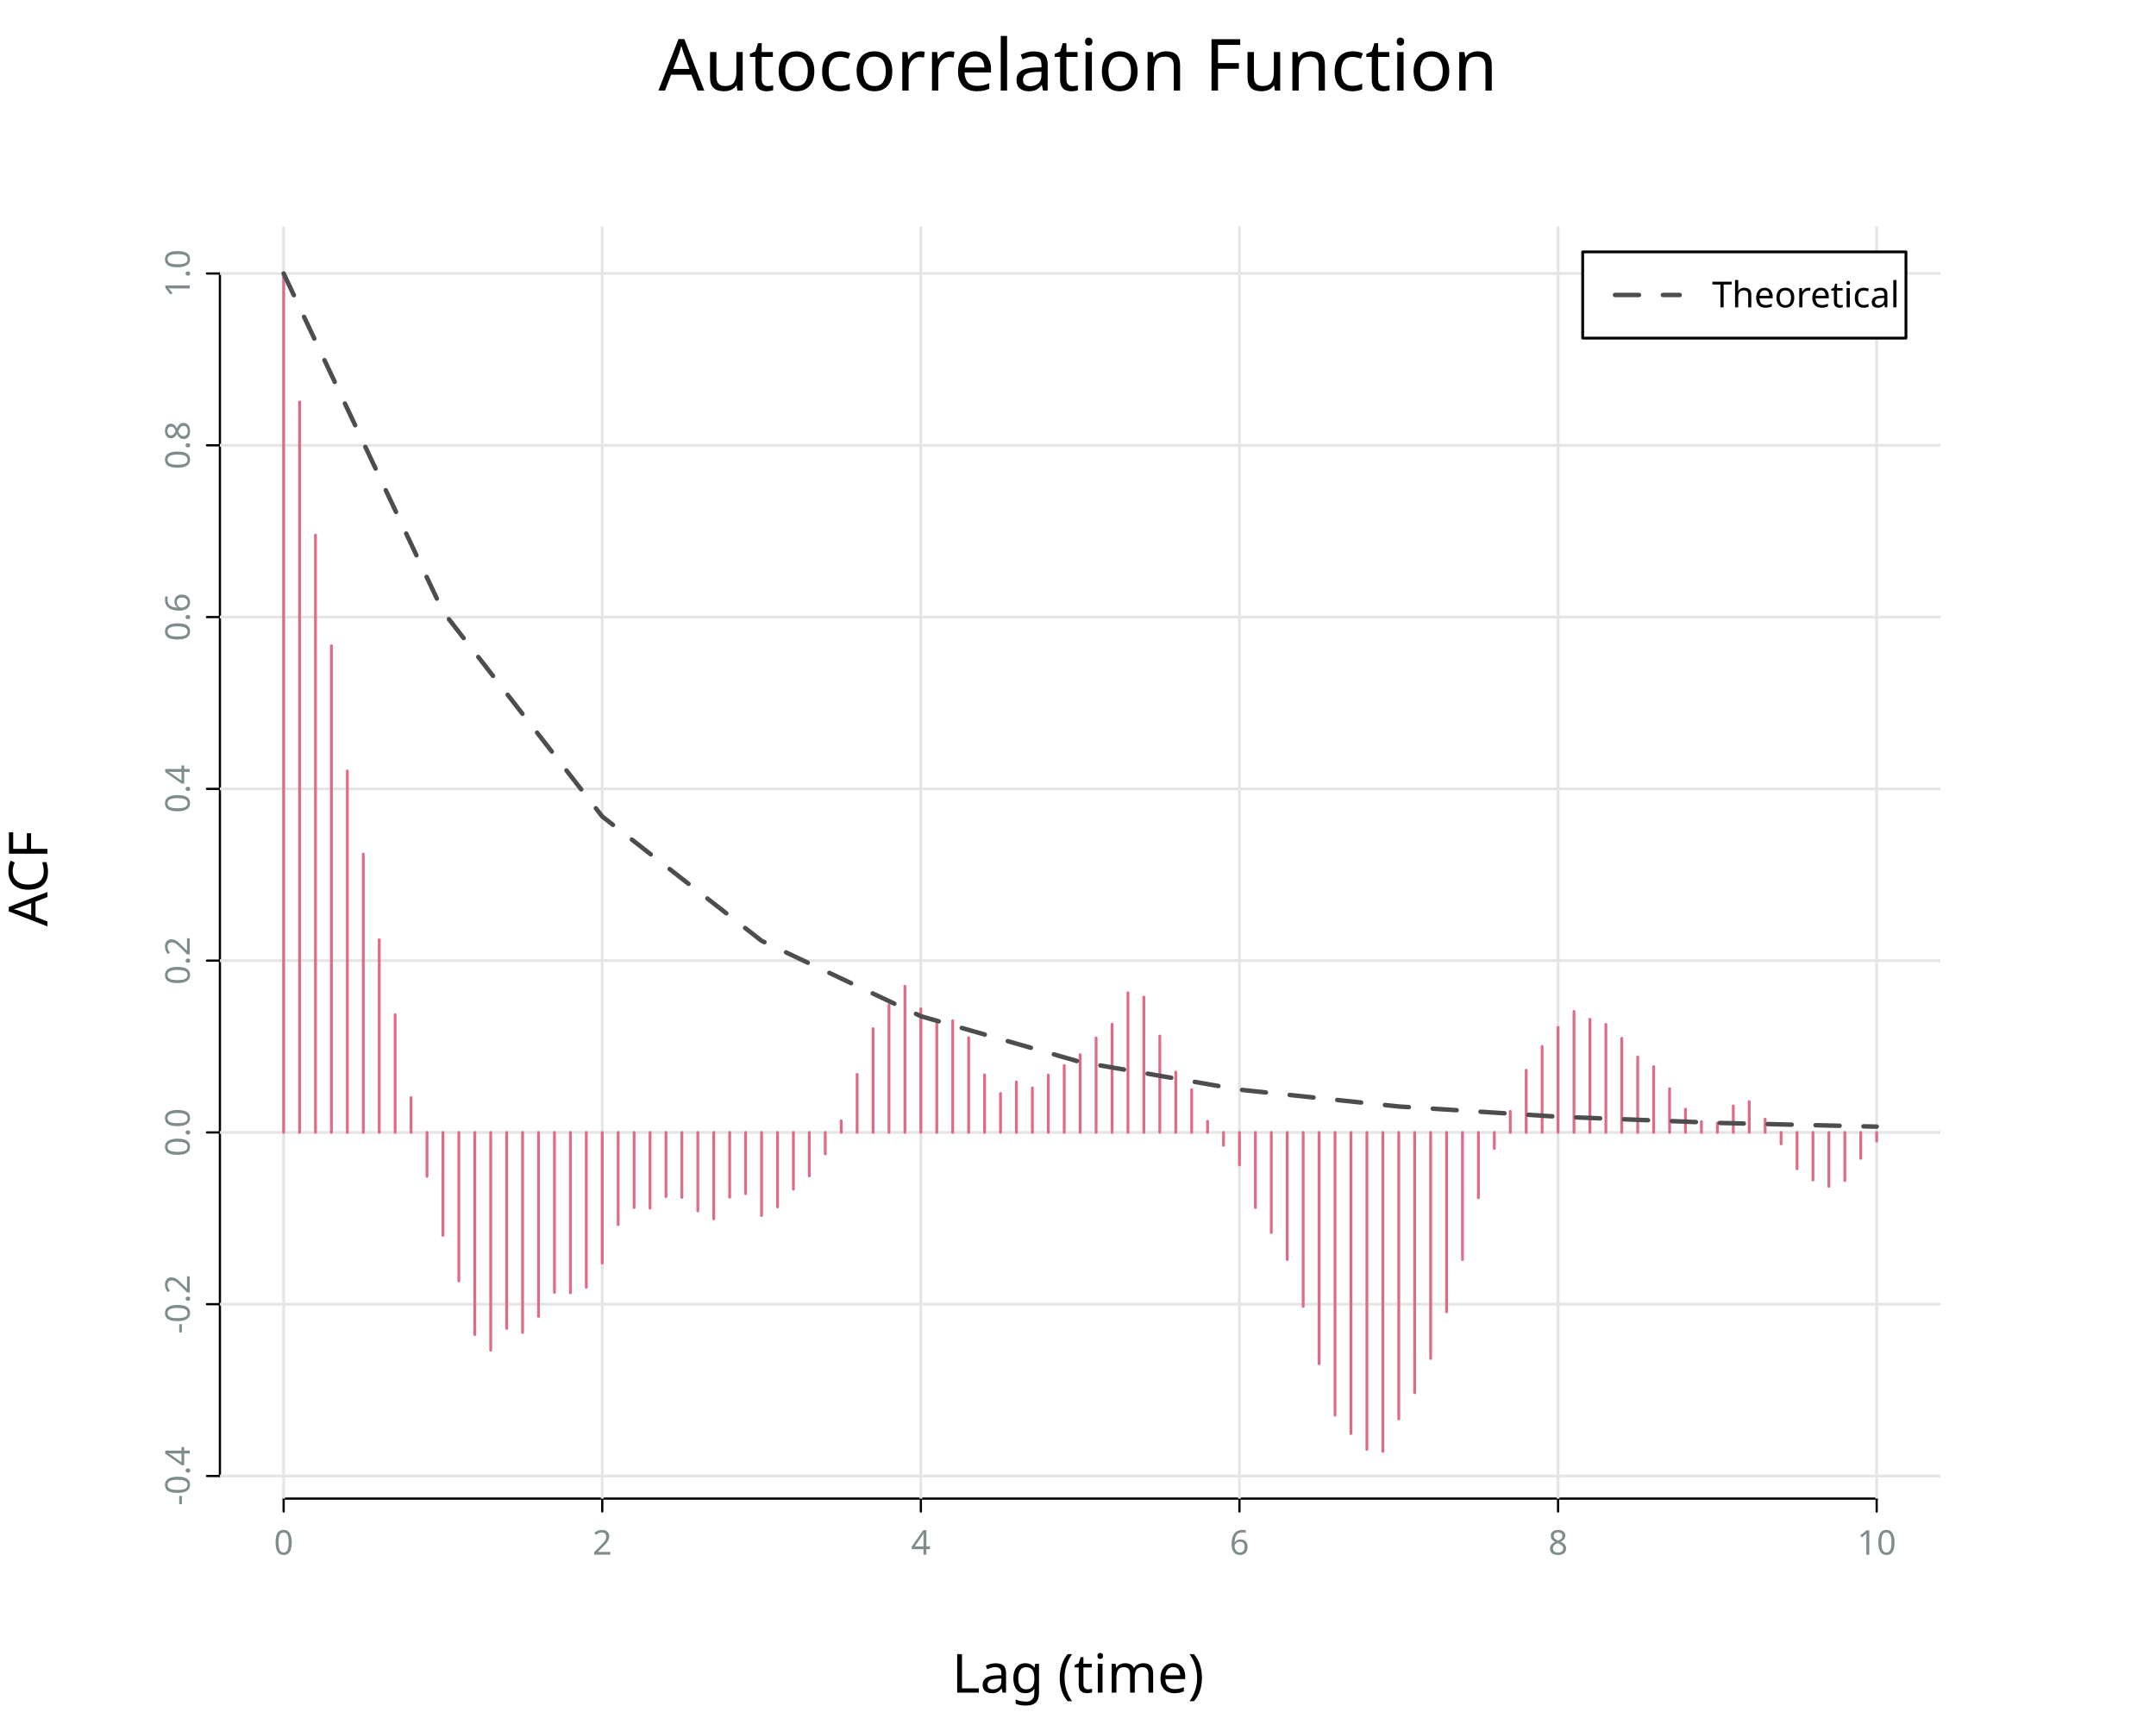
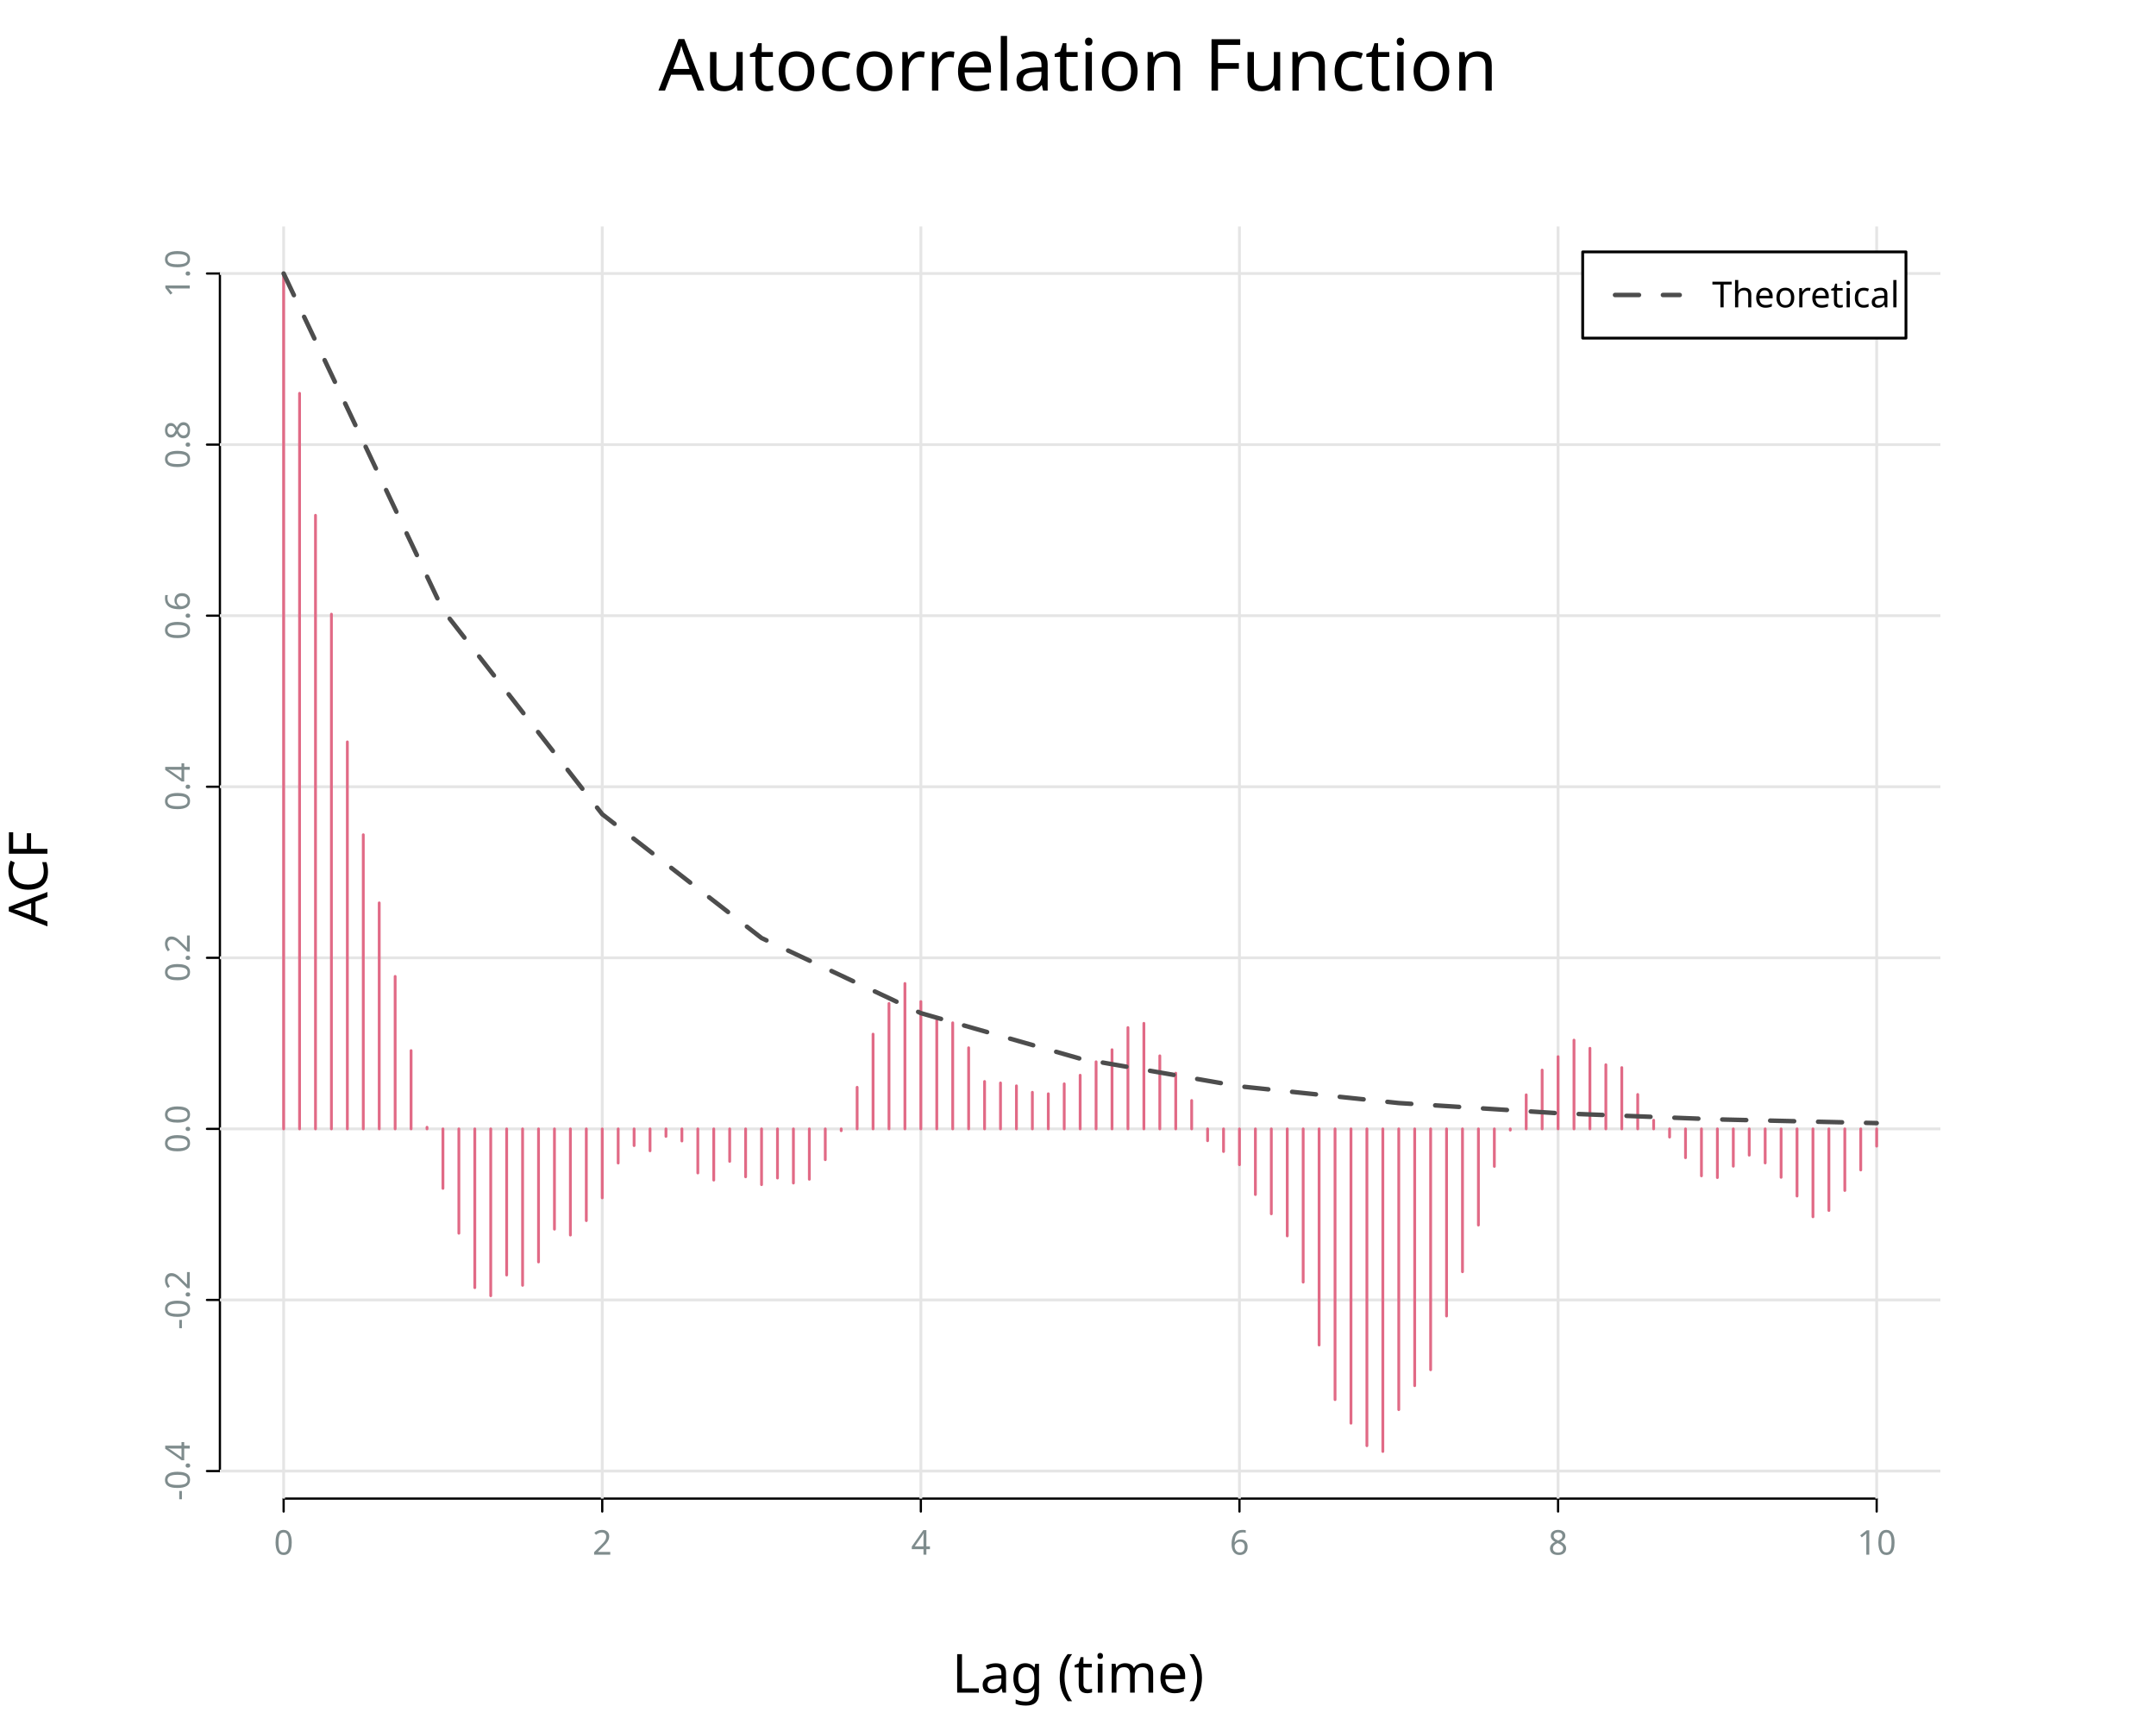
<svg xmlns="http://www.w3.org/2000/svg" class="svglite" data-engine-version="2.0" width="720.00pt" height="576.00pt" viewBox="0 0 720.00 576.00">
  <defs>
    <style type="text/css">
    .svglite line, .svglite polyline, .svglite polygon, .svglite path, .svglite rect, .svglite circle {
      fill: none;
      stroke: #000000;
      stroke-linecap: round;
      stroke-linejoin: round;
      stroke-miterlimit: 10.00;
    }
  </style>
  </defs>
  <rect width="100%" height="100%" style="stroke: none; fill: #FFFFFF;" />
  <defs>
    <clipPath id="cpMC4wMHw3MjAuMDB8MC4wMHw1NzYuMDA=">
      <rect x="0.00" y="0.00" width="720.00" height="576.00" />
    </clipPath>
  </defs>
  <g clip-path="url(#cpMC4wMHw3MjAuMDB8MC4wMHw1NzYuMDA=)">
    <line x1="94.72" y1="500.40" x2="626.72" y2="500.40" style="stroke-width: 0.75;" />
    <line x1="94.72" y1="500.40" x2="94.72" y2="504.72" style="stroke-width: 0.75;" />
    <line x1="201.12" y1="500.40" x2="201.12" y2="504.72" style="stroke-width: 0.75;" />
    <line x1="307.52" y1="500.40" x2="307.52" y2="504.72" style="stroke-width: 0.75;" />
    <line x1="413.92" y1="500.40" x2="413.92" y2="504.72" style="stroke-width: 0.75;" />
    <line x1="520.32" y1="500.40" x2="520.32" y2="504.72" style="stroke-width: 0.75;" />
    <line x1="626.72" y1="500.40" x2="626.72" y2="504.72" style="stroke-width: 0.75;" />
    <text x="94.72" y="519.12" text-anchor="middle" style="font-size: 11.40px; fill: #7F8C8D; font-family: sans;" textLength="6.34px" lengthAdjust="spacingAndGlyphs">0</text>
    <text x="201.12" y="519.12" text-anchor="middle" style="font-size: 11.40px; fill: #7F8C8D; font-family: sans;" textLength="6.34px" lengthAdjust="spacingAndGlyphs">2</text>
    <text x="307.52" y="519.12" text-anchor="middle" style="font-size: 11.40px; fill: #7F8C8D; font-family: sans;" textLength="6.34px" lengthAdjust="spacingAndGlyphs">4</text>
    <text x="413.92" y="519.12" text-anchor="middle" style="font-size: 11.40px; fill: #7F8C8D; font-family: sans;" textLength="6.34px" lengthAdjust="spacingAndGlyphs">6</text>
    <text x="520.32" y="519.12" text-anchor="middle" style="font-size: 11.40px; fill: #7F8C8D; font-family: sans;" textLength="6.34px" lengthAdjust="spacingAndGlyphs">8</text>
    <text x="626.72" y="519.12" text-anchor="middle" style="font-size: 11.40px; fill: #7F8C8D; font-family: sans;" textLength="12.68px" lengthAdjust="spacingAndGlyphs">10</text>
-     <line x1="73.44" y1="492.85" x2="73.44" y2="91.33" style="stroke-width: 0.75;" />
-     <line x1="73.44" y1="492.85" x2="69.12" y2="492.85" style="stroke-width: 0.75;" />
-     <line x1="73.44" y1="435.49" x2="69.12" y2="435.49" style="stroke-width: 0.75;" />
-     <line x1="73.44" y1="378.13" x2="69.12" y2="378.13" style="stroke-width: 0.75;" />
-     <line x1="73.44" y1="320.77" x2="69.12" y2="320.77" style="stroke-width: 0.75;" />
-     <line x1="73.44" y1="263.41" x2="69.12" y2="263.41" style="stroke-width: 0.75;" />
-     <line x1="73.44" y1="206.05" x2="69.12" y2="206.05" style="stroke-width: 0.75;" />
-     <line x1="73.44" y1="148.69" x2="69.12" y2="148.69" style="stroke-width: 0.75;" />
+     <line x1="73.44" y1="491.20" x2="73.44" y2="91.33" style="stroke-width: 0.75;" />
+     <line x1="73.44" y1="491.20" x2="69.12" y2="491.20" style="stroke-width: 0.75;" />
+     <line x1="73.44" y1="434.07" x2="69.12" y2="434.07" style="stroke-width: 0.75;" />
+     <line x1="73.44" y1="376.95" x2="69.12" y2="376.95" style="stroke-width: 0.75;" />
+     <line x1="73.44" y1="319.83" x2="69.12" y2="319.83" style="stroke-width: 0.75;" />
+     <line x1="73.44" y1="262.70" x2="69.12" y2="262.70" style="stroke-width: 0.75;" />
+     <line x1="73.44" y1="205.58" x2="69.12" y2="205.58" style="stroke-width: 0.75;" />
+     <line x1="73.44" y1="148.46" x2="69.12" y2="148.46" style="stroke-width: 0.75;" />
    <line x1="73.44" y1="91.33" x2="69.12" y2="91.33" style="stroke-width: 0.75;" />
-     <text transform="translate(63.36,492.85) rotate(-90)" text-anchor="middle" style="font-size: 11.40px; fill: #7F8C8D; font-family: sans;" textLength="19.64px" lengthAdjust="spacingAndGlyphs">-0.4</text>
-     <text transform="translate(63.36,435.49) rotate(-90)" text-anchor="middle" style="font-size: 11.40px; fill: #7F8C8D; font-family: sans;" textLength="19.64px" lengthAdjust="spacingAndGlyphs">-0.2</text>
-     <text transform="translate(63.36,378.13) rotate(-90)" text-anchor="middle" style="font-size: 11.40px; fill: #7F8C8D; font-family: sans;" textLength="15.85px" lengthAdjust="spacingAndGlyphs">0.0</text>
-     <text transform="translate(63.36,320.77) rotate(-90)" text-anchor="middle" style="font-size: 11.40px; fill: #7F8C8D; font-family: sans;" textLength="15.85px" lengthAdjust="spacingAndGlyphs">0.2</text>
-     <text transform="translate(63.36,263.41) rotate(-90)" text-anchor="middle" style="font-size: 11.40px; fill: #7F8C8D; font-family: sans;" textLength="15.85px" lengthAdjust="spacingAndGlyphs">0.4</text>
-     <text transform="translate(63.36,206.05) rotate(-90)" text-anchor="middle" style="font-size: 11.40px; fill: #7F8C8D; font-family: sans;" textLength="15.85px" lengthAdjust="spacingAndGlyphs">0.6</text>
-     <text transform="translate(63.36,148.69) rotate(-90)" text-anchor="middle" style="font-size: 11.40px; fill: #7F8C8D; font-family: sans;" textLength="15.85px" lengthAdjust="spacingAndGlyphs">0.8</text>
+     <text transform="translate(63.36,491.20) rotate(-90)" text-anchor="middle" style="font-size: 11.40px; fill: #7F8C8D; font-family: sans;" textLength="19.64px" lengthAdjust="spacingAndGlyphs">-0.4</text>
+     <text transform="translate(63.36,434.07) rotate(-90)" text-anchor="middle" style="font-size: 11.40px; fill: #7F8C8D; font-family: sans;" textLength="19.64px" lengthAdjust="spacingAndGlyphs">-0.2</text>
+     <text transform="translate(63.36,376.95) rotate(-90)" text-anchor="middle" style="font-size: 11.40px; fill: #7F8C8D; font-family: sans;" textLength="15.85px" lengthAdjust="spacingAndGlyphs">0.0</text>
+     <text transform="translate(63.36,319.83) rotate(-90)" text-anchor="middle" style="font-size: 11.40px; fill: #7F8C8D; font-family: sans;" textLength="15.85px" lengthAdjust="spacingAndGlyphs">0.2</text>
+     <text transform="translate(63.36,262.70) rotate(-90)" text-anchor="middle" style="font-size: 11.40px; fill: #7F8C8D; font-family: sans;" textLength="15.85px" lengthAdjust="spacingAndGlyphs">0.4</text>
+     <text transform="translate(63.36,205.58) rotate(-90)" text-anchor="middle" style="font-size: 11.40px; fill: #7F8C8D; font-family: sans;" textLength="15.85px" lengthAdjust="spacingAndGlyphs">0.6</text>
+     <text transform="translate(63.36,148.46) rotate(-90)" text-anchor="middle" style="font-size: 11.40px; fill: #7F8C8D; font-family: sans;" textLength="15.85px" lengthAdjust="spacingAndGlyphs">0.8</text>
    <text transform="translate(63.36,91.33) rotate(-90)" text-anchor="middle" style="font-size: 11.40px; fill: #7F8C8D; font-family: sans;" textLength="15.85px" lengthAdjust="spacingAndGlyphs">1.0</text>
  </g>
  <defs>
    <clipPath id="cpNzMuNDR8NjQ4LjAwfDc1LjYwfDUwMC40MA==">
      <rect x="73.44" y="75.60" width="574.56" height="424.80" />
    </clipPath>
  </defs>
  <g clip-path="url(#cpNzMuNDR8NjQ4LjAwfDc1LjYwfDUwMC40MA==)">
-     <line x1="73.44" y1="492.85" x2="648.00" y2="492.85" style="stroke-width: 0.94; stroke: #E5E5E5;" />
-     <line x1="73.44" y1="435.49" x2="648.00" y2="435.49" style="stroke-width: 0.94; stroke: #E5E5E5;" />
-     <line x1="73.44" y1="378.13" x2="648.00" y2="378.13" style="stroke-width: 0.94; stroke: #E5E5E5;" />
-     <line x1="73.44" y1="320.77" x2="648.00" y2="320.77" style="stroke-width: 0.94; stroke: #E5E5E5;" />
-     <line x1="73.44" y1="263.41" x2="648.00" y2="263.41" style="stroke-width: 0.94; stroke: #E5E5E5;" />
-     <line x1="73.44" y1="206.05" x2="648.00" y2="206.05" style="stroke-width: 0.94; stroke: #E5E5E5;" />
-     <line x1="73.44" y1="148.69" x2="648.00" y2="148.69" style="stroke-width: 0.94; stroke: #E5E5E5;" />
+     <line x1="73.44" y1="491.20" x2="648.00" y2="491.20" style="stroke-width: 0.94; stroke: #E5E5E5;" />
+     <line x1="73.44" y1="434.07" x2="648.00" y2="434.07" style="stroke-width: 0.94; stroke: #E5E5E5;" />
+     <line x1="73.44" y1="376.95" x2="648.00" y2="376.95" style="stroke-width: 0.94; stroke: #E5E5E5;" />
+     <line x1="73.44" y1="319.83" x2="648.00" y2="319.83" style="stroke-width: 0.94; stroke: #E5E5E5;" />
+     <line x1="73.44" y1="262.70" x2="648.00" y2="262.70" style="stroke-width: 0.94; stroke: #E5E5E5;" />
+     <line x1="73.44" y1="205.58" x2="648.00" y2="205.58" style="stroke-width: 0.94; stroke: #E5E5E5;" />
+     <line x1="73.44" y1="148.46" x2="648.00" y2="148.46" style="stroke-width: 0.94; stroke: #E5E5E5;" />
    <line x1="73.44" y1="91.33" x2="648.00" y2="91.33" style="stroke-width: 0.94; stroke: #E5E5E5;" />
    <line x1="94.72" y1="500.40" x2="94.72" y2="75.60" style="stroke-width: 0.94; stroke: #E5E5E5;" />
    <line x1="201.12" y1="500.40" x2="201.12" y2="75.60" style="stroke-width: 0.94; stroke: #E5E5E5;" />
    <line x1="307.52" y1="500.40" x2="307.52" y2="75.60" style="stroke-width: 0.94; stroke: #E5E5E5;" />
    <line x1="413.92" y1="500.40" x2="413.92" y2="75.60" style="stroke-width: 0.94; stroke: #E5E5E5;" />
    <line x1="520.32" y1="500.40" x2="520.32" y2="75.60" style="stroke-width: 0.94; stroke: #E5E5E5;" />
    <line x1="626.72" y1="500.40" x2="626.72" y2="75.60" style="stroke-width: 0.94; stroke: #E5E5E5;" />
-     <line x1="94.72" y1="378.13" x2="94.72" y2="91.33" style="stroke-width: 0.94; stroke: #E16A86;" />
-     <line x1="100.04" y1="378.13" x2="100.04" y2="134.22" style="stroke-width: 0.94; stroke: #E16A86;" />
-     <line x1="105.36" y1="378.13" x2="105.36" y2="178.68" style="stroke-width: 0.94; stroke: #E16A86;" />
-     <line x1="110.68" y1="378.13" x2="110.68" y2="215.60" style="stroke-width: 0.94; stroke: #E16A86;" />
-     <line x1="116.00" y1="378.13" x2="116.00" y2="257.41" style="stroke-width: 0.94; stroke: #E16A86;" />
-     <line x1="121.32" y1="378.13" x2="121.32" y2="285.18" style="stroke-width: 0.94; stroke: #E16A86;" />
-     <line x1="126.64" y1="378.13" x2="126.64" y2="313.77" style="stroke-width: 0.94; stroke: #E16A86;" />
-     <line x1="131.96" y1="378.13" x2="131.96" y2="338.82" style="stroke-width: 0.94; stroke: #E16A86;" />
-     <line x1="137.28" y1="378.13" x2="137.28" y2="366.51" style="stroke-width: 0.94; stroke: #E16A86;" />
-     <line x1="142.60" y1="378.13" x2="142.60" y2="392.81" style="stroke-width: 0.94; stroke: #E16A86;" />
-     <line x1="147.92" y1="378.13" x2="147.92" y2="412.52" style="stroke-width: 0.94; stroke: #E16A86;" />
-     <line x1="153.24" y1="378.13" x2="153.24" y2="427.73" style="stroke-width: 0.94; stroke: #E16A86;" />
-     <line x1="158.56" y1="378.13" x2="158.56" y2="445.65" style="stroke-width: 0.94; stroke: #E16A86;" />
-     <line x1="163.88" y1="378.13" x2="163.88" y2="450.86" style="stroke-width: 0.94; stroke: #E16A86;" />
-     <line x1="169.20" y1="378.13" x2="169.20" y2="443.60" style="stroke-width: 0.94; stroke: #E16A86;" />
-     <line x1="174.52" y1="378.13" x2="174.52" y2="444.95" style="stroke-width: 0.94; stroke: #E16A86;" />
-     <line x1="179.84" y1="378.13" x2="179.84" y2="439.58" style="stroke-width: 0.94; stroke: #E16A86;" />
-     <line x1="185.16" y1="378.13" x2="185.16" y2="431.57" style="stroke-width: 0.94; stroke: #E16A86;" />
-     <line x1="190.48" y1="378.13" x2="190.48" y2="431.69" style="stroke-width: 0.94; stroke: #E16A86;" />
-     <line x1="195.80" y1="378.13" x2="195.80" y2="429.87" style="stroke-width: 0.94; stroke: #E16A86;" />
-     <line x1="201.12" y1="378.13" x2="201.12" y2="421.80" style="stroke-width: 0.94; stroke: #E16A86;" />
-     <line x1="206.44" y1="378.13" x2="206.44" y2="408.91" style="stroke-width: 0.94; stroke: #E16A86;" />
-     <line x1="211.76" y1="378.13" x2="211.76" y2="403.23" style="stroke-width: 0.94; stroke: #E16A86;" />
-     <line x1="217.08" y1="378.13" x2="217.08" y2="403.42" style="stroke-width: 0.94; stroke: #E16A86;" />
-     <line x1="222.40" y1="378.13" x2="222.40" y2="399.59" style="stroke-width: 0.94; stroke: #E16A86;" />
-     <line x1="227.72" y1="378.13" x2="227.72" y2="399.84" style="stroke-width: 0.94; stroke: #E16A86;" />
-     <line x1="233.04" y1="378.13" x2="233.04" y2="404.37" style="stroke-width: 0.94; stroke: #E16A86;" />
-     <line x1="238.36" y1="378.13" x2="238.36" y2="406.99" style="stroke-width: 0.94; stroke: #E16A86;" />
-     <line x1="243.68" y1="378.13" x2="243.68" y2="399.79" style="stroke-width: 0.94; stroke: #E16A86;" />
-     <line x1="249.00" y1="378.13" x2="249.00" y2="398.60" style="stroke-width: 0.94; stroke: #E16A86;" />
-     <line x1="254.32" y1="378.13" x2="254.32" y2="405.90" style="stroke-width: 0.94; stroke: #E16A86;" />
-     <line x1="259.64" y1="378.13" x2="259.64" y2="403.02" style="stroke-width: 0.94; stroke: #E16A86;" />
-     <line x1="264.96" y1="378.13" x2="264.96" y2="397.12" style="stroke-width: 0.94; stroke: #E16A86;" />
-     <line x1="270.28" y1="378.13" x2="270.28" y2="392.65" style="stroke-width: 0.94; stroke: #E16A86;" />
-     <line x1="275.60" y1="378.13" x2="275.60" y2="385.32" style="stroke-width: 0.94; stroke: #E16A86;" />
-     <line x1="280.92" y1="378.13" x2="280.92" y2="374.23" style="stroke-width: 0.94; stroke: #E16A86;" />
-     <line x1="286.24" y1="378.13" x2="286.24" y2="358.75" style="stroke-width: 0.94; stroke: #E16A86;" />
-     <line x1="291.56" y1="378.13" x2="291.56" y2="343.48" style="stroke-width: 0.94; stroke: #E16A86;" />
-     <line x1="296.88" y1="378.13" x2="296.88" y2="335.57" style="stroke-width: 0.94; stroke: #E16A86;" />
-     <line x1="302.20" y1="378.13" x2="302.20" y2="329.33" style="stroke-width: 0.94; stroke: #E16A86;" />
-     <line x1="307.52" y1="378.13" x2="307.52" y2="336.83" style="stroke-width: 0.94; stroke: #E16A86;" />
-     <line x1="312.84" y1="378.13" x2="312.84" y2="340.74" style="stroke-width: 0.94; stroke: #E16A86;" />
-     <line x1="318.16" y1="378.13" x2="318.16" y2="340.81" style="stroke-width: 0.94; stroke: #E16A86;" />
-     <line x1="323.48" y1="378.13" x2="323.48" y2="346.47" style="stroke-width: 0.94; stroke: #E16A86;" />
-     <line x1="328.80" y1="378.13" x2="328.80" y2="358.90" style="stroke-width: 0.94; stroke: #E16A86;" />
-     <line x1="334.12" y1="378.13" x2="334.12" y2="365.11" style="stroke-width: 0.94; stroke: #E16A86;" />
-     <line x1="339.44" y1="378.13" x2="339.44" y2="361.25" style="stroke-width: 0.94; stroke: #E16A86;" />
-     <line x1="344.76" y1="378.13" x2="344.76" y2="363.24" style="stroke-width: 0.94; stroke: #E16A86;" />
-     <line x1="350.08" y1="378.13" x2="350.08" y2="358.97" style="stroke-width: 0.94; stroke: #E16A86;" />
-     <line x1="355.40" y1="378.13" x2="355.40" y2="355.77" style="stroke-width: 0.94; stroke: #E16A86;" />
-     <line x1="360.72" y1="378.13" x2="360.72" y2="352.16" style="stroke-width: 0.94; stroke: #E16A86;" />
-     <line x1="366.04" y1="378.13" x2="366.04" y2="346.56" style="stroke-width: 0.94; stroke: #E16A86;" />
-     <line x1="371.36" y1="378.13" x2="371.36" y2="341.97" style="stroke-width: 0.94; stroke: #E16A86;" />
-     <line x1="376.68" y1="378.13" x2="376.68" y2="331.50" style="stroke-width: 0.94; stroke: #E16A86;" />
-     <line x1="382.00" y1="378.13" x2="382.00" y2="332.94" style="stroke-width: 0.94; stroke: #E16A86;" />
-     <line x1="387.32" y1="378.13" x2="387.32" y2="345.94" style="stroke-width: 0.94; stroke: #E16A86;" />
-     <line x1="392.64" y1="378.13" x2="392.64" y2="357.98" style="stroke-width: 0.94; stroke: #E16A86;" />
-     <line x1="397.96" y1="378.13" x2="397.96" y2="363.86" style="stroke-width: 0.94; stroke: #E16A86;" />
-     <line x1="403.28" y1="378.13" x2="403.28" y2="374.37" style="stroke-width: 0.94; stroke: #E16A86;" />
-     <line x1="408.60" y1="378.13" x2="408.60" y2="382.46" style="stroke-width: 0.94; stroke: #E16A86;" />
-     <line x1="413.92" y1="378.13" x2="413.92" y2="389.01" style="stroke-width: 0.94; stroke: #E16A86;" />
-     <line x1="419.24" y1="378.13" x2="419.24" y2="403.21" style="stroke-width: 0.94; stroke: #E16A86;" />
-     <line x1="424.56" y1="378.13" x2="424.56" y2="411.59" style="stroke-width: 0.94; stroke: #E16A86;" />
-     <line x1="429.88" y1="378.13" x2="429.88" y2="420.60" style="stroke-width: 0.94; stroke: #E16A86;" />
-     <line x1="435.20" y1="378.13" x2="435.20" y2="436.25" style="stroke-width: 0.94; stroke: #E16A86;" />
-     <line x1="440.52" y1="378.13" x2="440.52" y2="455.39" style="stroke-width: 0.94; stroke: #E16A86;" />
-     <line x1="445.84" y1="378.13" x2="445.84" y2="472.57" style="stroke-width: 0.94; stroke: #E16A86;" />
-     <line x1="451.16" y1="378.13" x2="451.16" y2="478.69" style="stroke-width: 0.94; stroke: #E16A86;" />
-     <line x1="456.48" y1="378.13" x2="456.48" y2="483.97" style="stroke-width: 0.94; stroke: #E16A86;" />
-     <line x1="461.80" y1="378.13" x2="461.80" y2="484.67" style="stroke-width: 0.94; stroke: #E16A86;" />
-     <line x1="467.12" y1="378.13" x2="467.12" y2="473.80" style="stroke-width: 0.94; stroke: #E16A86;" />
-     <line x1="472.44" y1="378.13" x2="472.44" y2="465.04" style="stroke-width: 0.94; stroke: #E16A86;" />
-     <line x1="477.76" y1="378.13" x2="477.76" y2="453.61" style="stroke-width: 0.94; stroke: #E16A86;" />
-     <line x1="483.08" y1="378.13" x2="483.08" y2="438.05" style="stroke-width: 0.94; stroke: #E16A86;" />
-     <line x1="488.40" y1="378.13" x2="488.40" y2="420.59" style="stroke-width: 0.94; stroke: #E16A86;" />
-     <line x1="493.72" y1="378.13" x2="493.72" y2="399.95" style="stroke-width: 0.94; stroke: #E16A86;" />
-     <line x1="499.04" y1="378.13" x2="499.04" y2="383.50" style="stroke-width: 0.94; stroke: #E16A86;" />
-     <line x1="504.36" y1="378.13" x2="504.36" y2="371.09" style="stroke-width: 0.94; stroke: #E16A86;" />
-     <line x1="509.68" y1="378.13" x2="509.68" y2="357.36" style="stroke-width: 0.94; stroke: #E16A86;" />
-     <line x1="515.00" y1="378.13" x2="515.00" y2="349.41" style="stroke-width: 0.94; stroke: #E16A86;" />
-     <line x1="520.32" y1="378.13" x2="520.32" y2="343.06" style="stroke-width: 0.94; stroke: #E16A86;" />
-     <line x1="525.64" y1="378.13" x2="525.64" y2="337.71" style="stroke-width: 0.94; stroke: #E16A86;" />
-     <line x1="530.96" y1="378.13" x2="530.96" y2="340.35" style="stroke-width: 0.94; stroke: #E16A86;" />
-     <line x1="536.28" y1="378.13" x2="536.28" y2="342.05" style="stroke-width: 0.94; stroke: #E16A86;" />
-     <line x1="541.60" y1="378.13" x2="541.60" y2="346.70" style="stroke-width: 0.94; stroke: #E16A86;" />
-     <line x1="546.92" y1="378.13" x2="546.92" y2="352.90" style="stroke-width: 0.94; stroke: #E16A86;" />
-     <line x1="552.24" y1="378.13" x2="552.24" y2="356.17" style="stroke-width: 0.94; stroke: #E16A86;" />
-     <line x1="557.56" y1="378.13" x2="557.56" y2="363.55" style="stroke-width: 0.94; stroke: #E16A86;" />
-     <line x1="562.88" y1="378.13" x2="562.88" y2="370.36" style="stroke-width: 0.94; stroke: #E16A86;" />
-     <line x1="568.20" y1="378.13" x2="568.20" y2="374.52" style="stroke-width: 0.94; stroke: #E16A86;" />
-     <line x1="573.52" y1="378.13" x2="573.52" y2="375.00" style="stroke-width: 0.94; stroke: #E16A86;" />
-     <line x1="578.84" y1="378.13" x2="578.84" y2="369.26" style="stroke-width: 0.94; stroke: #E16A86;" />
-     <line x1="584.16" y1="378.13" x2="584.16" y2="367.82" style="stroke-width: 0.94; stroke: #E16A86;" />
-     <line x1="589.48" y1="378.13" x2="589.48" y2="373.66" style="stroke-width: 0.94; stroke: #E16A86;" />
-     <line x1="594.80" y1="378.13" x2="594.80" y2="381.95" style="stroke-width: 0.94; stroke: #E16A86;" />
-     <line x1="600.12" y1="378.13" x2="600.12" y2="390.27" style="stroke-width: 0.94; stroke: #E16A86;" />
-     <line x1="605.44" y1="378.13" x2="605.44" y2="394.03" style="stroke-width: 0.94; stroke: #E16A86;" />
-     <line x1="610.76" y1="378.13" x2="610.76" y2="396.15" style="stroke-width: 0.94; stroke: #E16A86;" />
-     <line x1="616.08" y1="378.13" x2="616.08" y2="394.24" style="stroke-width: 0.94; stroke: #E16A86;" />
-     <line x1="621.40" y1="378.13" x2="621.40" y2="386.79" style="stroke-width: 0.94; stroke: #E16A86;" />
-     <line x1="626.72" y1="378.13" x2="626.72" y2="381.05" style="stroke-width: 0.94; stroke: #E16A86;" />
-     <polyline points="94.72,91.33 147.92,204.18 201.12,272.63 254.32,314.14 307.52,339.32 360.72,354.59 413.92,363.85 467.12,369.47 520.32,372.88 573.52,374.95 626.72,376.20 " style="stroke-width: 1.50; stroke: #4D4D4D; stroke-dasharray: 8.00,8.00;" />
+     <line x1="94.72" y1="376.95" x2="94.72" y2="91.33" style="stroke-width: 0.94; stroke: #E16A86;" />
+     <line x1="100.04" y1="376.95" x2="100.04" y2="131.33" style="stroke-width: 0.94; stroke: #E16A86;" />
+     <line x1="105.36" y1="376.95" x2="105.36" y2="172.06" style="stroke-width: 0.94; stroke: #E16A86;" />
+     <line x1="110.68" y1="376.95" x2="110.68" y2="205.07" style="stroke-width: 0.94; stroke: #E16A86;" />
+     <line x1="116.00" y1="376.95" x2="116.00" y2="247.72" style="stroke-width: 0.94; stroke: #E16A86;" />
+     <line x1="121.32" y1="376.95" x2="121.32" y2="278.73" style="stroke-width: 0.94; stroke: #E16A86;" />
+     <line x1="126.64" y1="376.95" x2="126.64" y2="301.48" style="stroke-width: 0.94; stroke: #E16A86;" />
+     <line x1="131.96" y1="376.95" x2="131.96" y2="326.04" style="stroke-width: 0.94; stroke: #E16A86;" />
+     <line x1="137.28" y1="376.95" x2="137.28" y2="350.81" style="stroke-width: 0.94; stroke: #E16A86;" />
+     <line x1="142.60" y1="376.95" x2="142.60" y2="376.41" style="stroke-width: 0.94; stroke: #E16A86;" />
+     <line x1="147.92" y1="376.95" x2="147.92" y2="396.82" style="stroke-width: 0.94; stroke: #E16A86;" />
+     <line x1="153.24" y1="376.95" x2="153.24" y2="411.80" style="stroke-width: 0.94; stroke: #E16A86;" />
+     <line x1="158.56" y1="376.95" x2="158.56" y2="429.97" style="stroke-width: 0.94; stroke: #E16A86;" />
+     <line x1="163.88" y1="376.95" x2="163.88" y2="432.67" style="stroke-width: 0.94; stroke: #E16A86;" />
+     <line x1="169.20" y1="376.95" x2="169.20" y2="425.75" style="stroke-width: 0.94; stroke: #E16A86;" />
+     <line x1="174.52" y1="376.95" x2="174.52" y2="429.19" style="stroke-width: 0.94; stroke: #E16A86;" />
+     <line x1="179.84" y1="376.95" x2="179.84" y2="421.39" style="stroke-width: 0.94; stroke: #E16A86;" />
+     <line x1="185.16" y1="376.95" x2="185.16" y2="410.44" style="stroke-width: 0.94; stroke: #E16A86;" />
+     <line x1="190.48" y1="376.95" x2="190.48" y2="412.41" style="stroke-width: 0.94; stroke: #E16A86;" />
+     <line x1="195.80" y1="376.95" x2="195.80" y2="407.59" style="stroke-width: 0.94; stroke: #E16A86;" />
+     <line x1="201.12" y1="376.95" x2="201.12" y2="399.99" style="stroke-width: 0.94; stroke: #E16A86;" />
+     <line x1="206.44" y1="376.95" x2="206.44" y2="388.36" style="stroke-width: 0.94; stroke: #E16A86;" />
+     <line x1="211.76" y1="376.95" x2="211.76" y2="382.53" style="stroke-width: 0.94; stroke: #E16A86;" />
+     <line x1="217.08" y1="376.95" x2="217.08" y2="384.27" style="stroke-width: 0.94; stroke: #E16A86;" />
+     <line x1="222.40" y1="376.95" x2="222.40" y2="379.46" style="stroke-width: 0.94; stroke: #E16A86;" />
+     <line x1="227.72" y1="376.95" x2="227.72" y2="381.00" style="stroke-width: 0.94; stroke: #E16A86;" />
+     <line x1="233.04" y1="376.95" x2="233.04" y2="391.67" style="stroke-width: 0.94; stroke: #E16A86;" />
+     <line x1="238.36" y1="376.95" x2="238.36" y2="394.05" style="stroke-width: 0.94; stroke: #E16A86;" />
+     <line x1="243.68" y1="376.95" x2="243.68" y2="387.80" style="stroke-width: 0.94; stroke: #E16A86;" />
+     <line x1="249.00" y1="376.95" x2="249.00" y2="392.96" style="stroke-width: 0.94; stroke: #E16A86;" />
+     <line x1="254.32" y1="376.95" x2="254.32" y2="395.58" style="stroke-width: 0.94; stroke: #E16A86;" />
+     <line x1="259.64" y1="376.95" x2="259.64" y2="393.37" style="stroke-width: 0.94; stroke: #E16A86;" />
+     <line x1="264.96" y1="376.95" x2="264.96" y2="395.04" style="stroke-width: 0.94; stroke: #E16A86;" />
+     <line x1="270.28" y1="376.95" x2="270.28" y2="393.78" style="stroke-width: 0.94; stroke: #E16A86;" />
+     <line x1="275.60" y1="376.95" x2="275.60" y2="387.24" style="stroke-width: 0.94; stroke: #E16A86;" />
+     <line x1="280.92" y1="376.95" x2="280.92" y2="377.56" style="stroke-width: 0.94; stroke: #E16A86;" />
+     <line x1="286.24" y1="376.95" x2="286.24" y2="363.06" style="stroke-width: 0.94; stroke: #E16A86;" />
+     <line x1="291.56" y1="376.95" x2="291.56" y2="345.31" style="stroke-width: 0.94; stroke: #E16A86;" />
+     <line x1="296.88" y1="376.95" x2="296.88" y2="335.06" style="stroke-width: 0.94; stroke: #E16A86;" />
+     <line x1="302.20" y1="376.95" x2="302.20" y2="328.40" style="stroke-width: 0.94; stroke: #E16A86;" />
+     <line x1="307.52" y1="376.95" x2="307.52" y2="334.44" style="stroke-width: 0.94; stroke: #E16A86;" />
+     <line x1="312.84" y1="376.95" x2="312.84" y2="340.03" style="stroke-width: 0.94; stroke: #E16A86;" />
+     <line x1="318.16" y1="376.95" x2="318.16" y2="341.53" style="stroke-width: 0.94; stroke: #E16A86;" />
+     <line x1="323.48" y1="376.95" x2="323.48" y2="349.86" style="stroke-width: 0.94; stroke: #E16A86;" />
+     <line x1="328.80" y1="376.95" x2="328.80" y2="361.12" style="stroke-width: 0.94; stroke: #E16A86;" />
+     <line x1="334.12" y1="376.95" x2="334.12" y2="361.60" style="stroke-width: 0.94; stroke: #E16A86;" />
+     <line x1="339.44" y1="376.95" x2="339.44" y2="362.57" style="stroke-width: 0.94; stroke: #E16A86;" />
+     <line x1="344.76" y1="376.95" x2="344.76" y2="364.72" style="stroke-width: 0.94; stroke: #E16A86;" />
+     <line x1="350.08" y1="376.95" x2="350.08" y2="365.22" style="stroke-width: 0.94; stroke: #E16A86;" />
+     <line x1="355.40" y1="376.95" x2="355.40" y2="361.90" style="stroke-width: 0.94; stroke: #E16A86;" />
+     <line x1="360.72" y1="376.95" x2="360.72" y2="359.03" style="stroke-width: 0.94; stroke: #E16A86;" />
+     <line x1="366.04" y1="376.95" x2="366.04" y2="354.54" style="stroke-width: 0.94; stroke: #E16A86;" />
+     <line x1="371.36" y1="376.95" x2="371.36" y2="350.51" style="stroke-width: 0.94; stroke: #E16A86;" />
+     <line x1="376.68" y1="376.95" x2="376.68" y2="343.12" style="stroke-width: 0.94; stroke: #E16A86;" />
+     <line x1="382.00" y1="376.95" x2="382.00" y2="341.70" style="stroke-width: 0.94; stroke: #E16A86;" />
+     <line x1="387.32" y1="376.95" x2="387.32" y2="352.55" style="stroke-width: 0.94; stroke: #E16A86;" />
+     <line x1="392.64" y1="376.95" x2="392.64" y2="358.35" style="stroke-width: 0.94; stroke: #E16A86;" />
+     <line x1="397.96" y1="376.95" x2="397.96" y2="367.47" style="stroke-width: 0.94; stroke: #E16A86;" />
+     <line x1="403.28" y1="376.95" x2="403.28" y2="380.91" style="stroke-width: 0.94; stroke: #E16A86;" />
+     <line x1="408.60" y1="376.95" x2="408.60" y2="384.51" style="stroke-width: 0.94; stroke: #E16A86;" />
+     <line x1="413.92" y1="376.95" x2="413.92" y2="388.92" style="stroke-width: 0.94; stroke: #E16A86;" />
+     <line x1="419.24" y1="376.95" x2="419.24" y2="398.87" style="stroke-width: 0.94; stroke: #E16A86;" />
+     <line x1="424.56" y1="376.95" x2="424.56" y2="405.32" style="stroke-width: 0.94; stroke: #E16A86;" />
+     <line x1="429.88" y1="376.95" x2="429.88" y2="412.69" style="stroke-width: 0.94; stroke: #E16A86;" />
+     <line x1="435.20" y1="376.95" x2="435.20" y2="428.12" style="stroke-width: 0.94; stroke: #E16A86;" />
+     <line x1="440.52" y1="376.95" x2="440.52" y2="449.12" style="stroke-width: 0.94; stroke: #E16A86;" />
+     <line x1="445.84" y1="376.95" x2="445.84" y2="467.35" style="stroke-width: 0.94; stroke: #E16A86;" />
+     <line x1="451.16" y1="376.95" x2="451.16" y2="475.23" style="stroke-width: 0.94; stroke: #E16A86;" />
+     <line x1="456.48" y1="376.95" x2="456.48" y2="482.74" style="stroke-width: 0.94; stroke: #E16A86;" />
+     <line x1="461.80" y1="376.95" x2="461.80" y2="484.67" style="stroke-width: 0.94; stroke: #E16A86;" />
+     <line x1="467.12" y1="376.95" x2="467.12" y2="470.70" style="stroke-width: 0.94; stroke: #E16A86;" />
+     <line x1="472.44" y1="376.95" x2="472.44" y2="462.70" style="stroke-width: 0.94; stroke: #E16A86;" />
+     <line x1="477.76" y1="376.95" x2="477.76" y2="457.39" style="stroke-width: 0.94; stroke: #E16A86;" />
+     <line x1="483.08" y1="376.95" x2="483.08" y2="439.44" style="stroke-width: 0.94; stroke: #E16A86;" />
+     <line x1="488.40" y1="376.95" x2="488.40" y2="424.66" style="stroke-width: 0.94; stroke: #E16A86;" />
+     <line x1="493.72" y1="376.95" x2="493.72" y2="409.07" style="stroke-width: 0.94; stroke: #E16A86;" />
+     <line x1="499.04" y1="376.95" x2="499.04" y2="389.48" style="stroke-width: 0.94; stroke: #E16A86;" />
+     <line x1="504.36" y1="376.95" x2="504.36" y2="377.35" style="stroke-width: 0.94; stroke: #E16A86;" />
+     <line x1="509.68" y1="376.95" x2="509.68" y2="365.57" style="stroke-width: 0.94; stroke: #E16A86;" />
+     <line x1="515.00" y1="376.95" x2="515.00" y2="357.31" style="stroke-width: 0.94; stroke: #E16A86;" />
+     <line x1="520.32" y1="376.95" x2="520.32" y2="352.83" style="stroke-width: 0.94; stroke: #E16A86;" />
+     <line x1="525.64" y1="376.95" x2="525.64" y2="347.31" style="stroke-width: 0.94; stroke: #E16A86;" />
+     <line x1="530.96" y1="376.95" x2="530.96" y2="350.03" style="stroke-width: 0.94; stroke: #E16A86;" />
+     <line x1="536.28" y1="376.95" x2="536.28" y2="355.53" style="stroke-width: 0.94; stroke: #E16A86;" />
+     <line x1="541.60" y1="376.95" x2="541.60" y2="356.48" style="stroke-width: 0.94; stroke: #E16A86;" />
+     <line x1="546.92" y1="376.95" x2="546.92" y2="365.46" style="stroke-width: 0.94; stroke: #E16A86;" />
+     <line x1="552.24" y1="376.95" x2="552.24" y2="374.06" style="stroke-width: 0.94; stroke: #E16A86;" />
+     <line x1="557.56" y1="376.95" x2="557.56" y2="379.69" style="stroke-width: 0.94; stroke: #E16A86;" />
+     <line x1="562.88" y1="376.95" x2="562.88" y2="386.58" style="stroke-width: 0.94; stroke: #E16A86;" />
+     <line x1="568.20" y1="376.95" x2="568.20" y2="392.64" style="stroke-width: 0.94; stroke: #E16A86;" />
+     <line x1="573.52" y1="376.95" x2="573.52" y2="393.22" style="stroke-width: 0.94; stroke: #E16A86;" />
+     <line x1="578.84" y1="376.95" x2="578.84" y2="389.42" style="stroke-width: 0.94; stroke: #E16A86;" />
+     <line x1="584.16" y1="376.95" x2="584.16" y2="385.73" style="stroke-width: 0.94; stroke: #E16A86;" />
+     <line x1="589.48" y1="376.95" x2="589.48" y2="388.33" style="stroke-width: 0.94; stroke: #E16A86;" />
+     <line x1="594.80" y1="376.95" x2="594.80" y2="393.13" style="stroke-width: 0.94; stroke: #E16A86;" />
+     <line x1="600.12" y1="376.95" x2="600.12" y2="399.38" style="stroke-width: 0.94; stroke: #E16A86;" />
+     <line x1="605.44" y1="376.95" x2="605.44" y2="406.31" style="stroke-width: 0.94; stroke: #E16A86;" />
+     <line x1="610.76" y1="376.95" x2="610.76" y2="404.20" style="stroke-width: 0.94; stroke: #E16A86;" />
+     <line x1="616.08" y1="376.95" x2="616.08" y2="397.52" style="stroke-width: 0.94; stroke: #E16A86;" />
+     <line x1="621.40" y1="376.95" x2="621.40" y2="390.68" style="stroke-width: 0.94; stroke: #E16A86;" />
+     <line x1="626.72" y1="376.95" x2="626.72" y2="382.72" style="stroke-width: 0.94; stroke: #E16A86;" />
+     <polyline points="94.72,91.33 147.92,203.71 201.12,271.88 254.32,313.22 307.52,338.30 360.72,353.50 413.92,362.73 467.12,368.32 520.32,371.72 573.52,373.78 626.72,375.02 " style="stroke-width: 1.50; stroke: #4D4D4D; stroke-dasharray: 8.00,8.00;" />
  </g>
  <g clip-path="url(#cpMC4wMHw3MjAuMDB8MC4wMHw1NzYuMDA=)">
    <text x="360.00" y="30.24" text-anchor="middle" style="font-size: 24.00px; font-family: sans;" textLength="260.16px" lengthAdjust="spacingAndGlyphs">Autocorrelation Function</text>
    <text x="360.00" y="565.20" text-anchor="middle" style="font-size: 18.00px; font-family: sans;" textLength="81.03px" lengthAdjust="spacingAndGlyphs">Lag (time)</text>
    <text transform="translate(15.84,293.40) rotate(-90)" text-anchor="middle" style="font-size: 18.00px; font-family: sans;" textLength="36.01px" lengthAdjust="spacingAndGlyphs">ACF</text>
  </g>
  <g clip-path="url(#cpNzMuNDR8NjQ4LjAwfDc1LjYwfDUwMC40MA==)">
</g>
  <g clip-path="url(#cpMC4wMHw3MjAuMDB8MC4wMHw1NzYuMDA=)">
    <rect x="528.54" y="84.10" width="107.96" height="28.80" style="stroke-width: 0.94; fill: #FFFFFF;" />
    <line x1="539.34" y1="98.50" x2="560.94" y2="98.50" style="stroke-width: 1.50; stroke: #4D4D4D; stroke-dasharray: 8.00,8.00;" />
    <text x="571.74" y="102.63" style="font-size: 12.00px; font-family: sans;" textLength="59.36px" lengthAdjust="spacingAndGlyphs">Theoretical</text>
  </g>
  <defs>
    <clipPath id="cpODcuODR8NjYwLjk2fDEwMi4yNHw0NzAuMTY=">
      <rect x="87.84" y="102.24" width="573.12" height="367.92" />
    </clipPath>
  </defs>
  <g clip-path="url(#cpODcuODR8NjYwLjk2fDEwMi4yNHw0NzAuMTY=)">
</g>
</svg>
